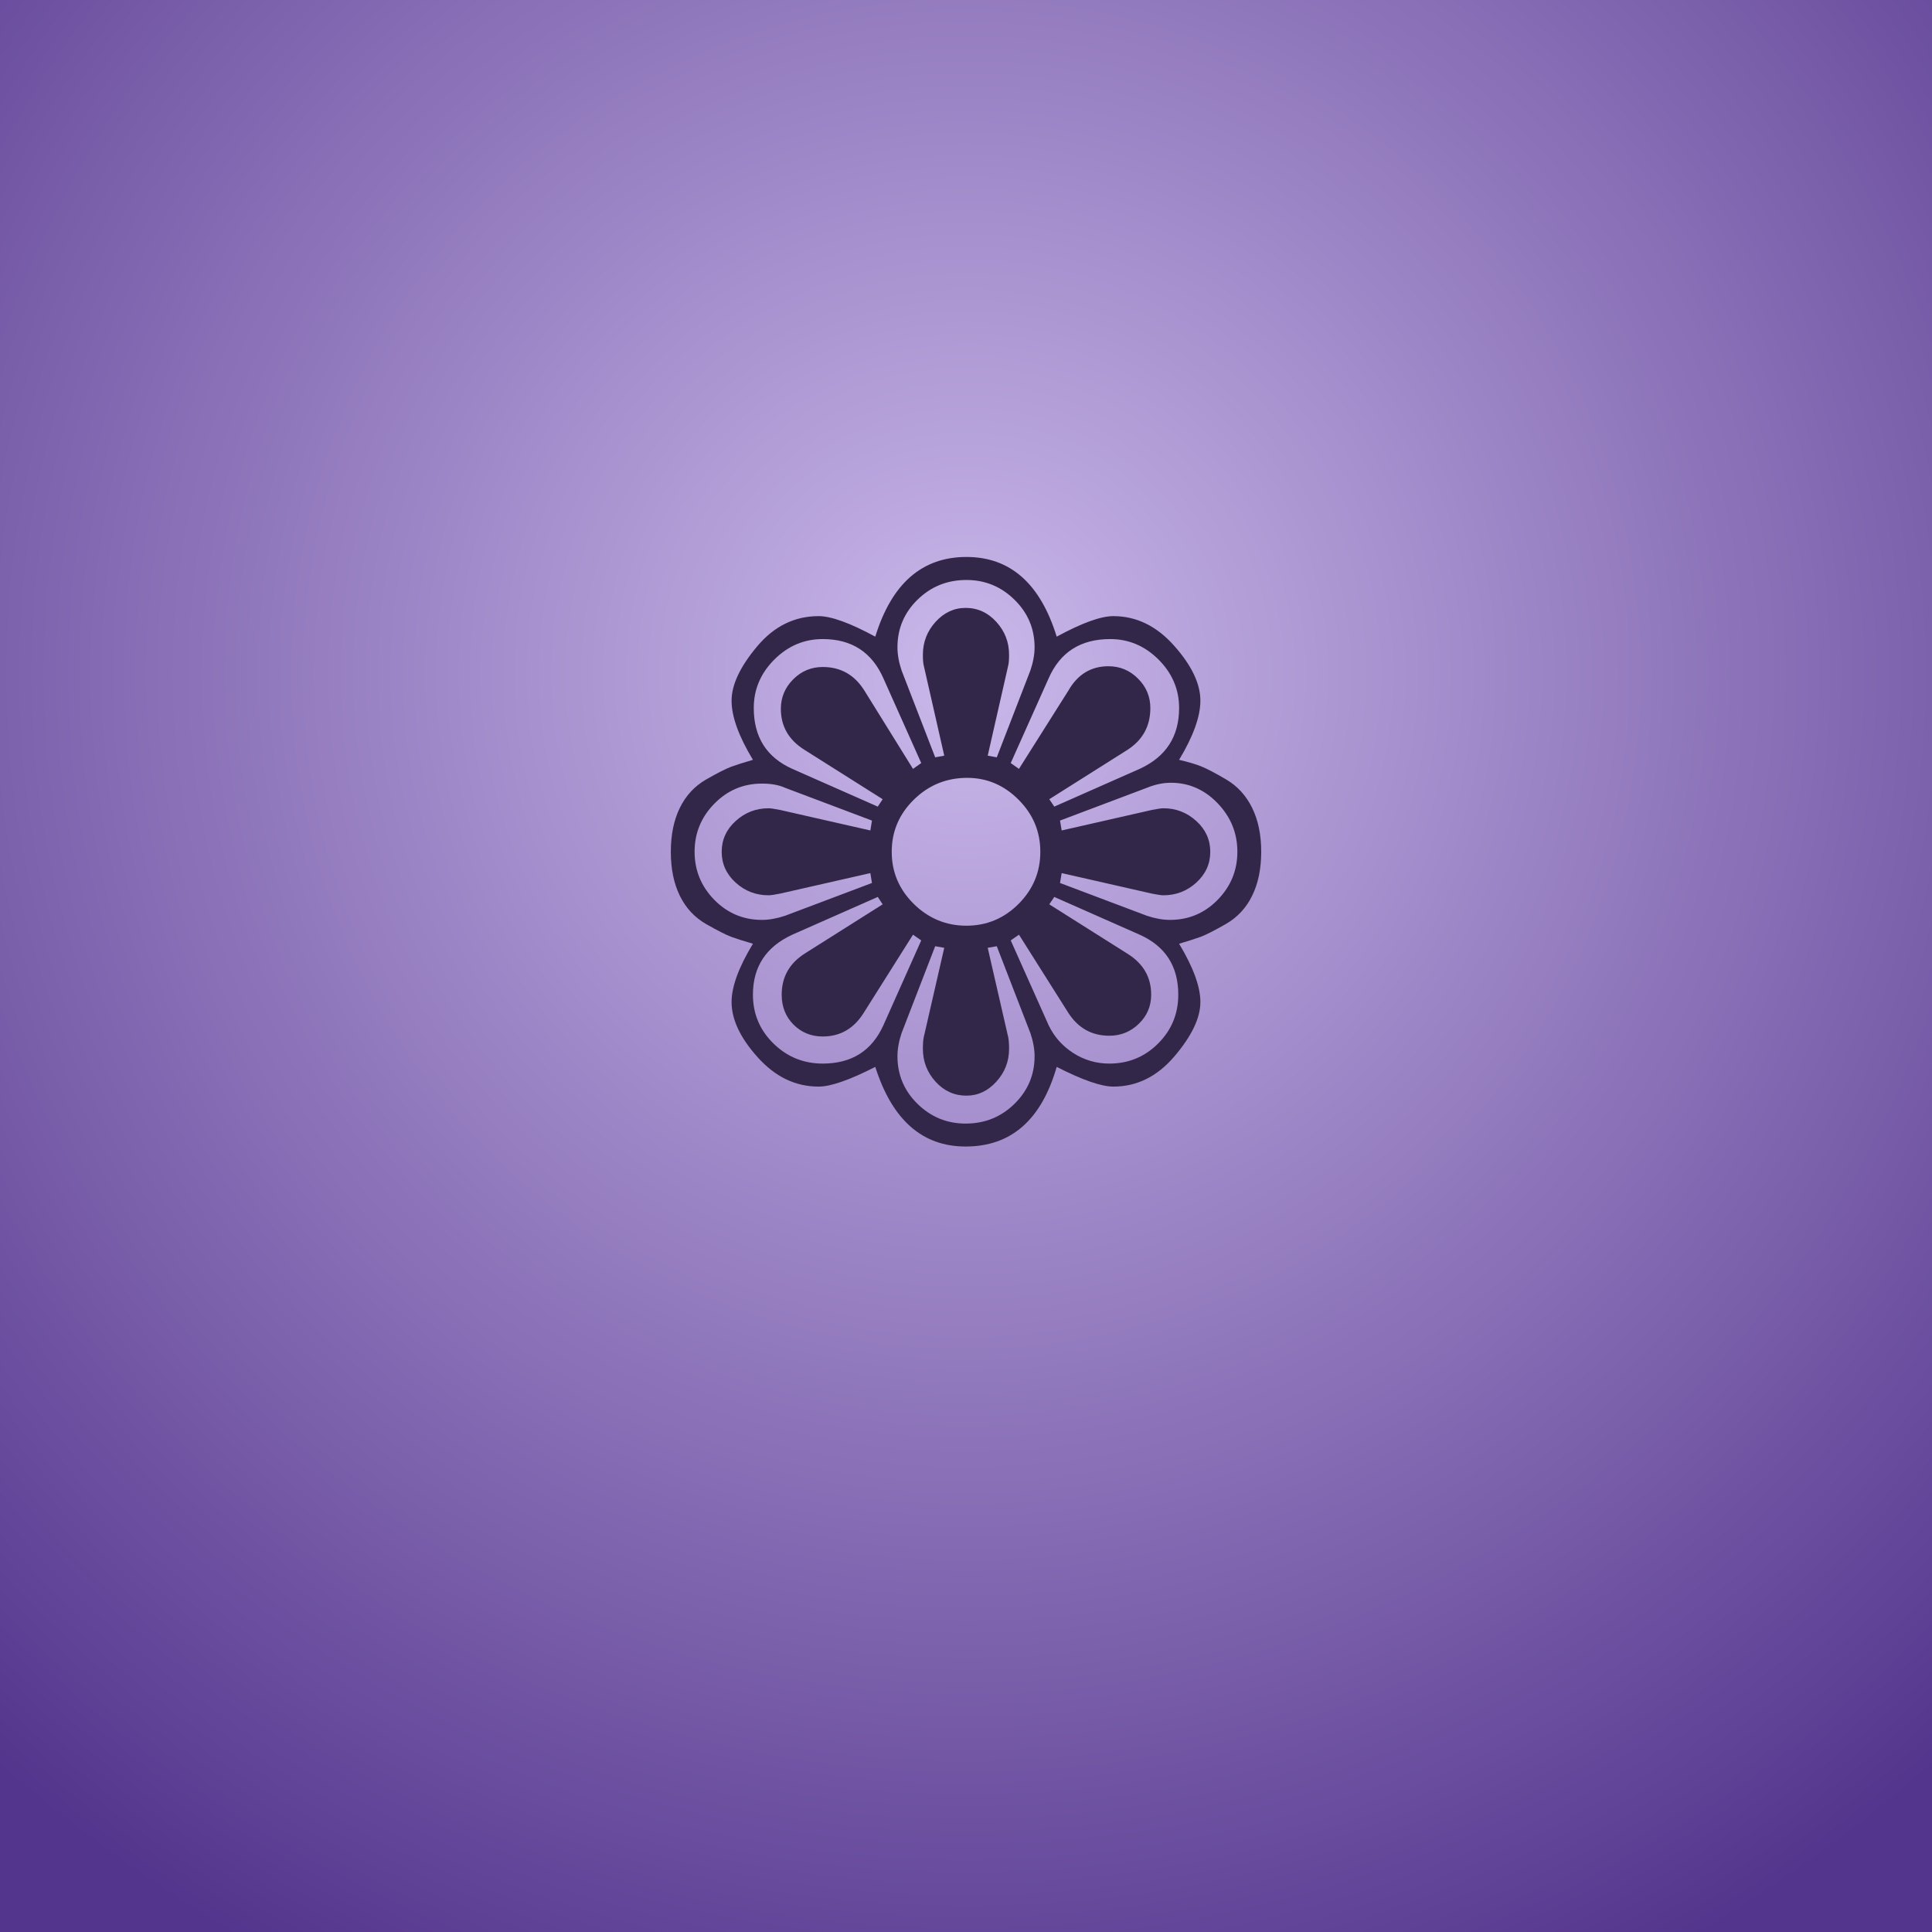
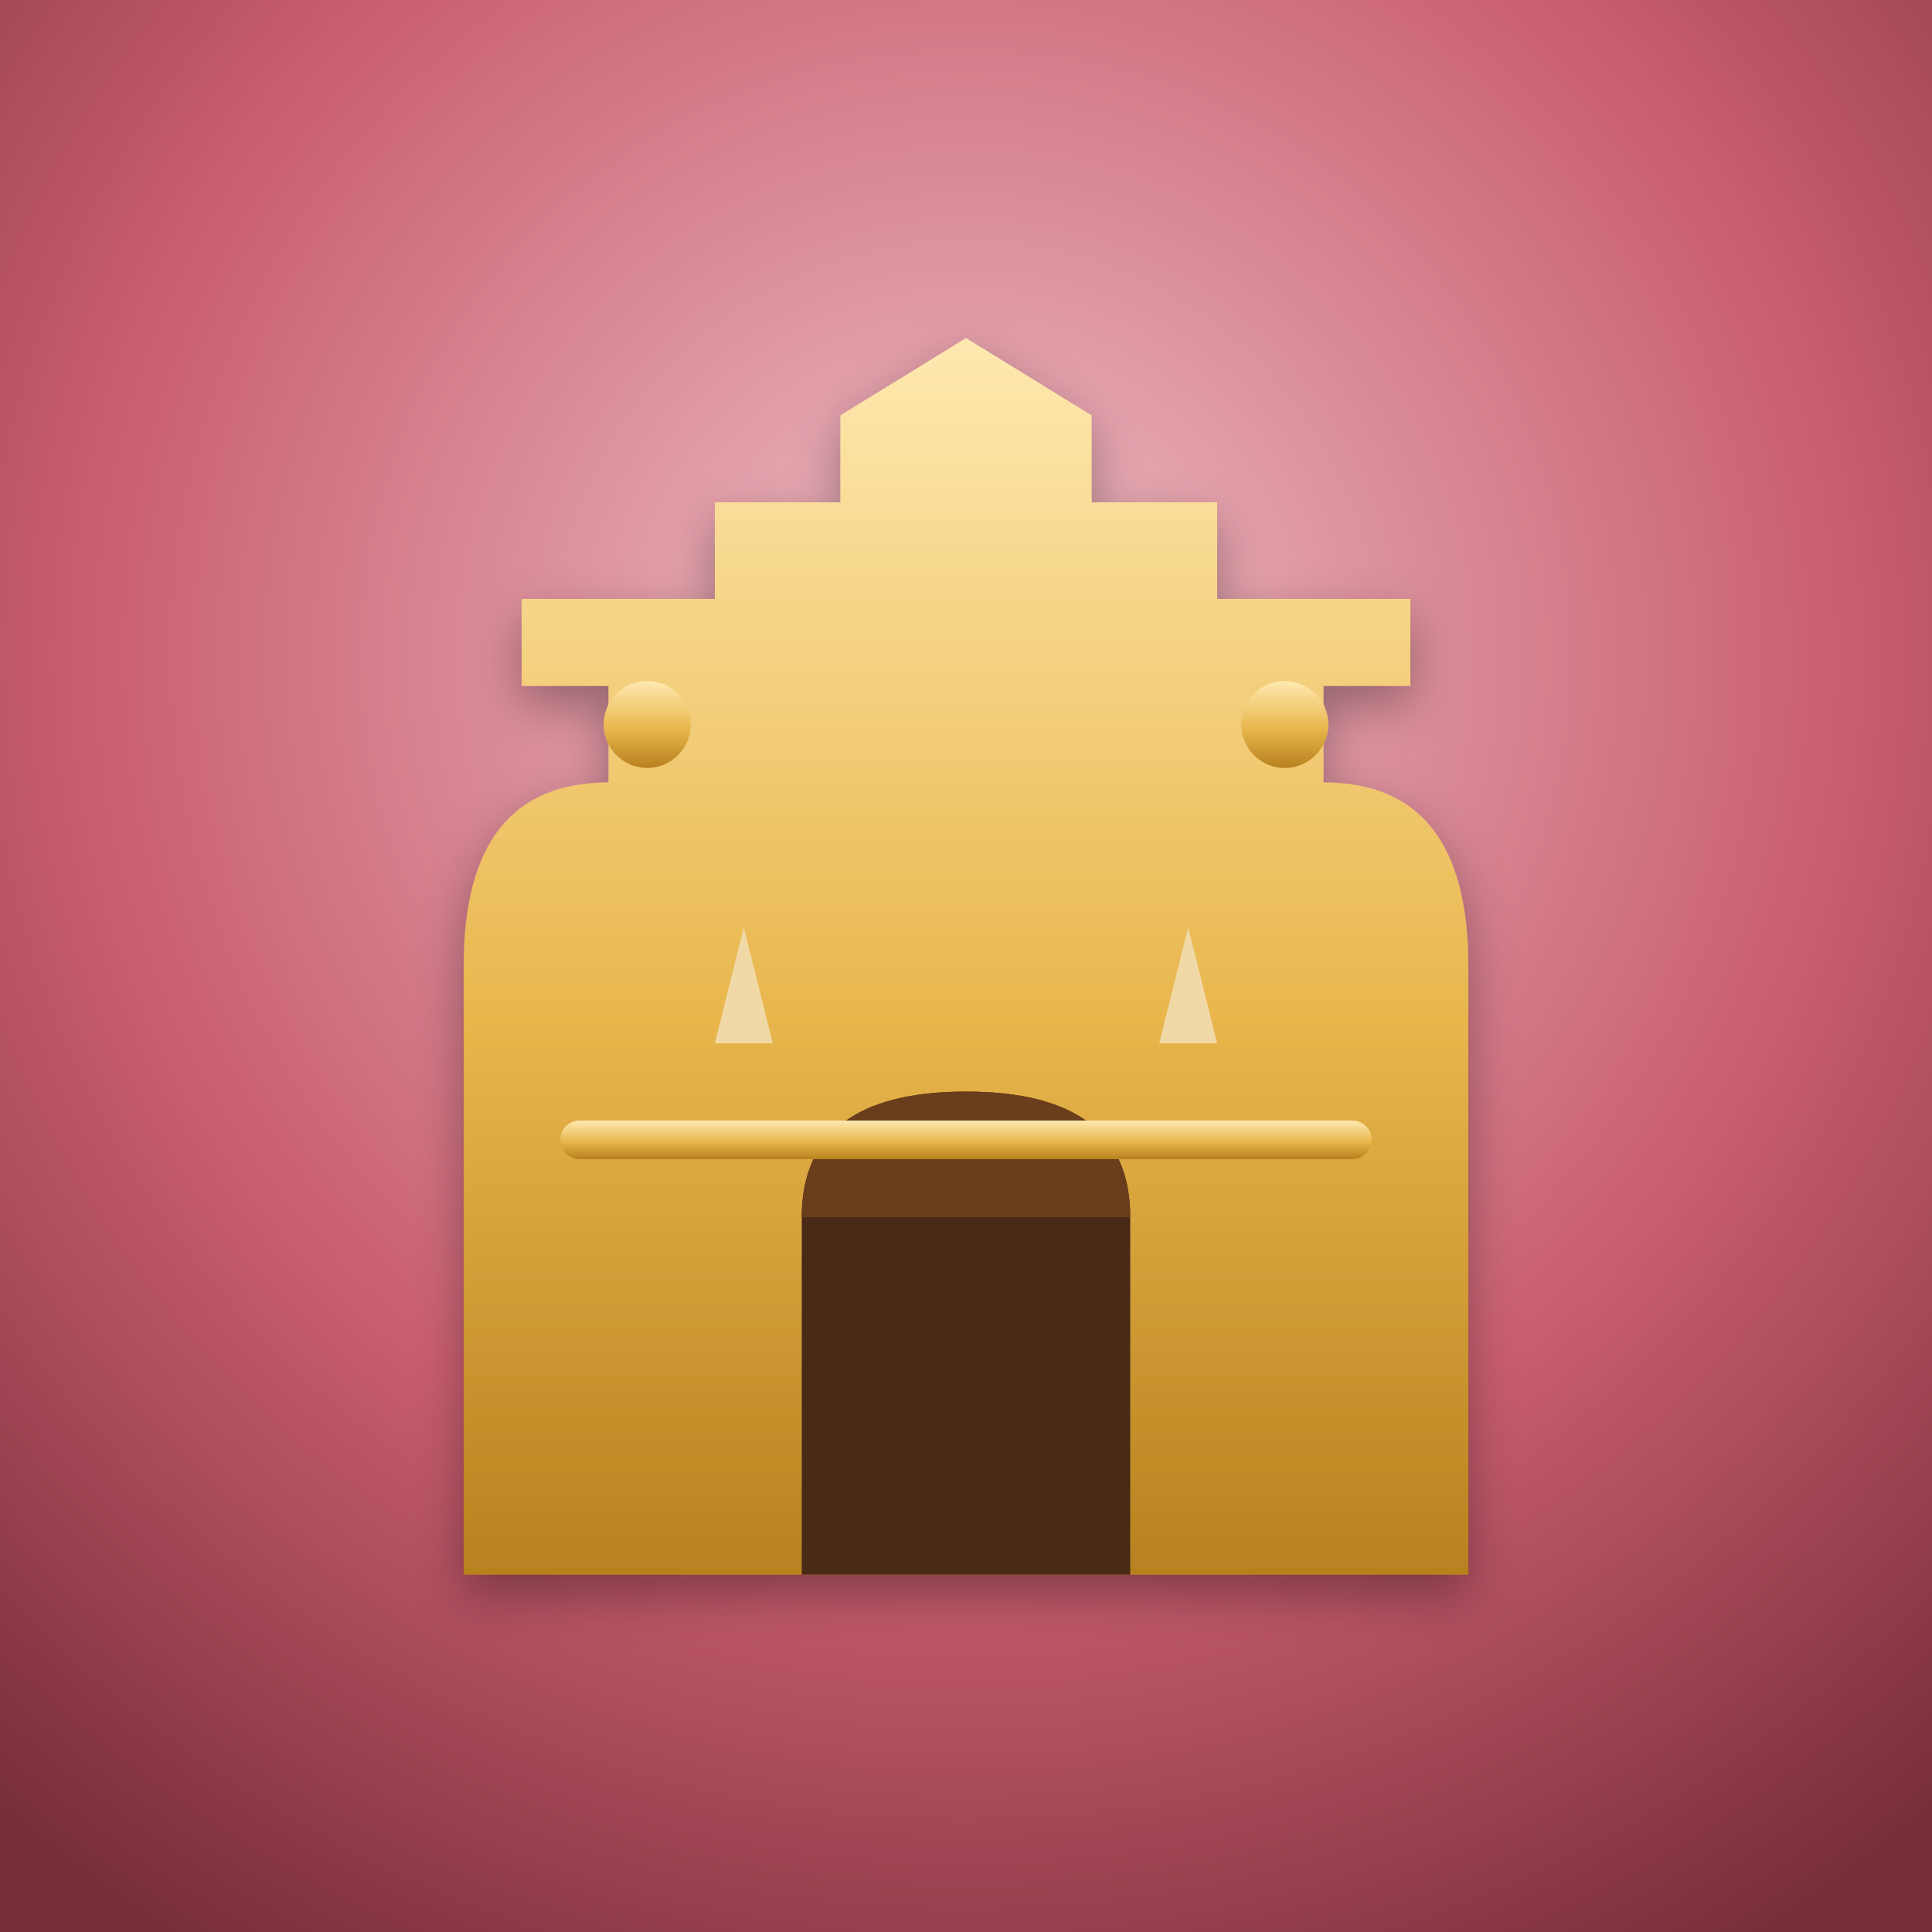
- <svg xmlns="http://www.w3.org/2000/svg" width="400" height="400" viewBox="0 0 400 400">
+ <svg xmlns="http://www.w3.org/2000/svg" width="400" height="400" viewBox="0 0 400 400" role="img" aria-label="Andal">
  <defs>
-     <radialGradient id="g" cx="50%" cy="35%" r="75%">
-       <stop offset="0%" stop-color="hsl(261,55%,82%)" />
-       <stop offset="100%" stop-color="hsl(261,45%,38%)" />
+     <radialGradient id="bg" cx="50%" cy="34%" r="78%">
+       <stop offset="0%" stop-color="hsl(350,58%,84%)" />
+       <stop offset="58%" stop-color="hsl(350,50%,58%)" />
+       <stop offset="100%" stop-color="hsl(350,46%,32%)" />
    </radialGradient>
+     <linearGradient id="gold" x1="0" y1="0" x2="0" y2="1">
+       <stop offset="0%" stop-color="#ffe9b0" />
+       <stop offset="55%" stop-color="#e8b64c" />
+       <stop offset="100%" stop-color="#b8811f" />
+     </linearGradient>
+     <linearGradient id="pale" x1="0" y1="0" x2="0" y2="1">
+       <stop offset="0%" stop-color="#fffdf6" />
+       <stop offset="100%" stop-color="#e6dcc4" />
+     </linearGradient>
+     <filter id="soft" x="-25%" y="-25%" width="150%" height="150%">
+       <feDropShadow dx="0" dy="4" stdDeviation="5" flood-color="#000" flood-opacity=".33" />
+     </filter>
  </defs>
-   <rect width="400" height="400" fill="url(#g)" />
-   <text x="200" y="235" font-family="Georgia,serif" font-size="170" fill="hsl(261,30%,22%)" text-anchor="middle">❁</text>
+   <rect width="400" height="400" fill="url(#bg)" />
+   <g filter="url(#soft)">
+     <g transform="translate(200 208)">
+       <path d="M-104 118 L-104 -8 Q-104 -46 -74 -46 L-74 -66 L-92 -66 L-92 -84 L-52 -84 L-52 -104 L-26 -104 L-26 -122 L0 -138 L26 -122 L26 -104 L52 -104 L52 -84 L92 -84 L92 -66 L74 -66 L74 -46 Q104 -46 104 -8 L104 118Z" fill="url(#gold)" />
+       <path d="M-34 118 L-34 44 Q-34 18 0 18 Q34 18 34 44 L34 118Z" fill="#4a2c16" />
+       <path d="M-34 44 Q-34 18 0 18 Q34 18 34 44Z" fill="#6b3d1c" />
+       <g fill="url(#gold)">
+         <circle cx="-66" cy="-58" r="9" />
+         <circle cx="66" cy="-58" r="9" />
+         <rect x="-84" y="24" width="168" height="8" rx="4" />
+       </g>
+       <g fill="#f0d9a6">
+         <path d="M-46 -16 L-40 8 L-52 8Z" />
+         <path d="M46 -16 L40 8 L52 8Z" />
+       </g>
+     </g>
+   </g>
</svg>
